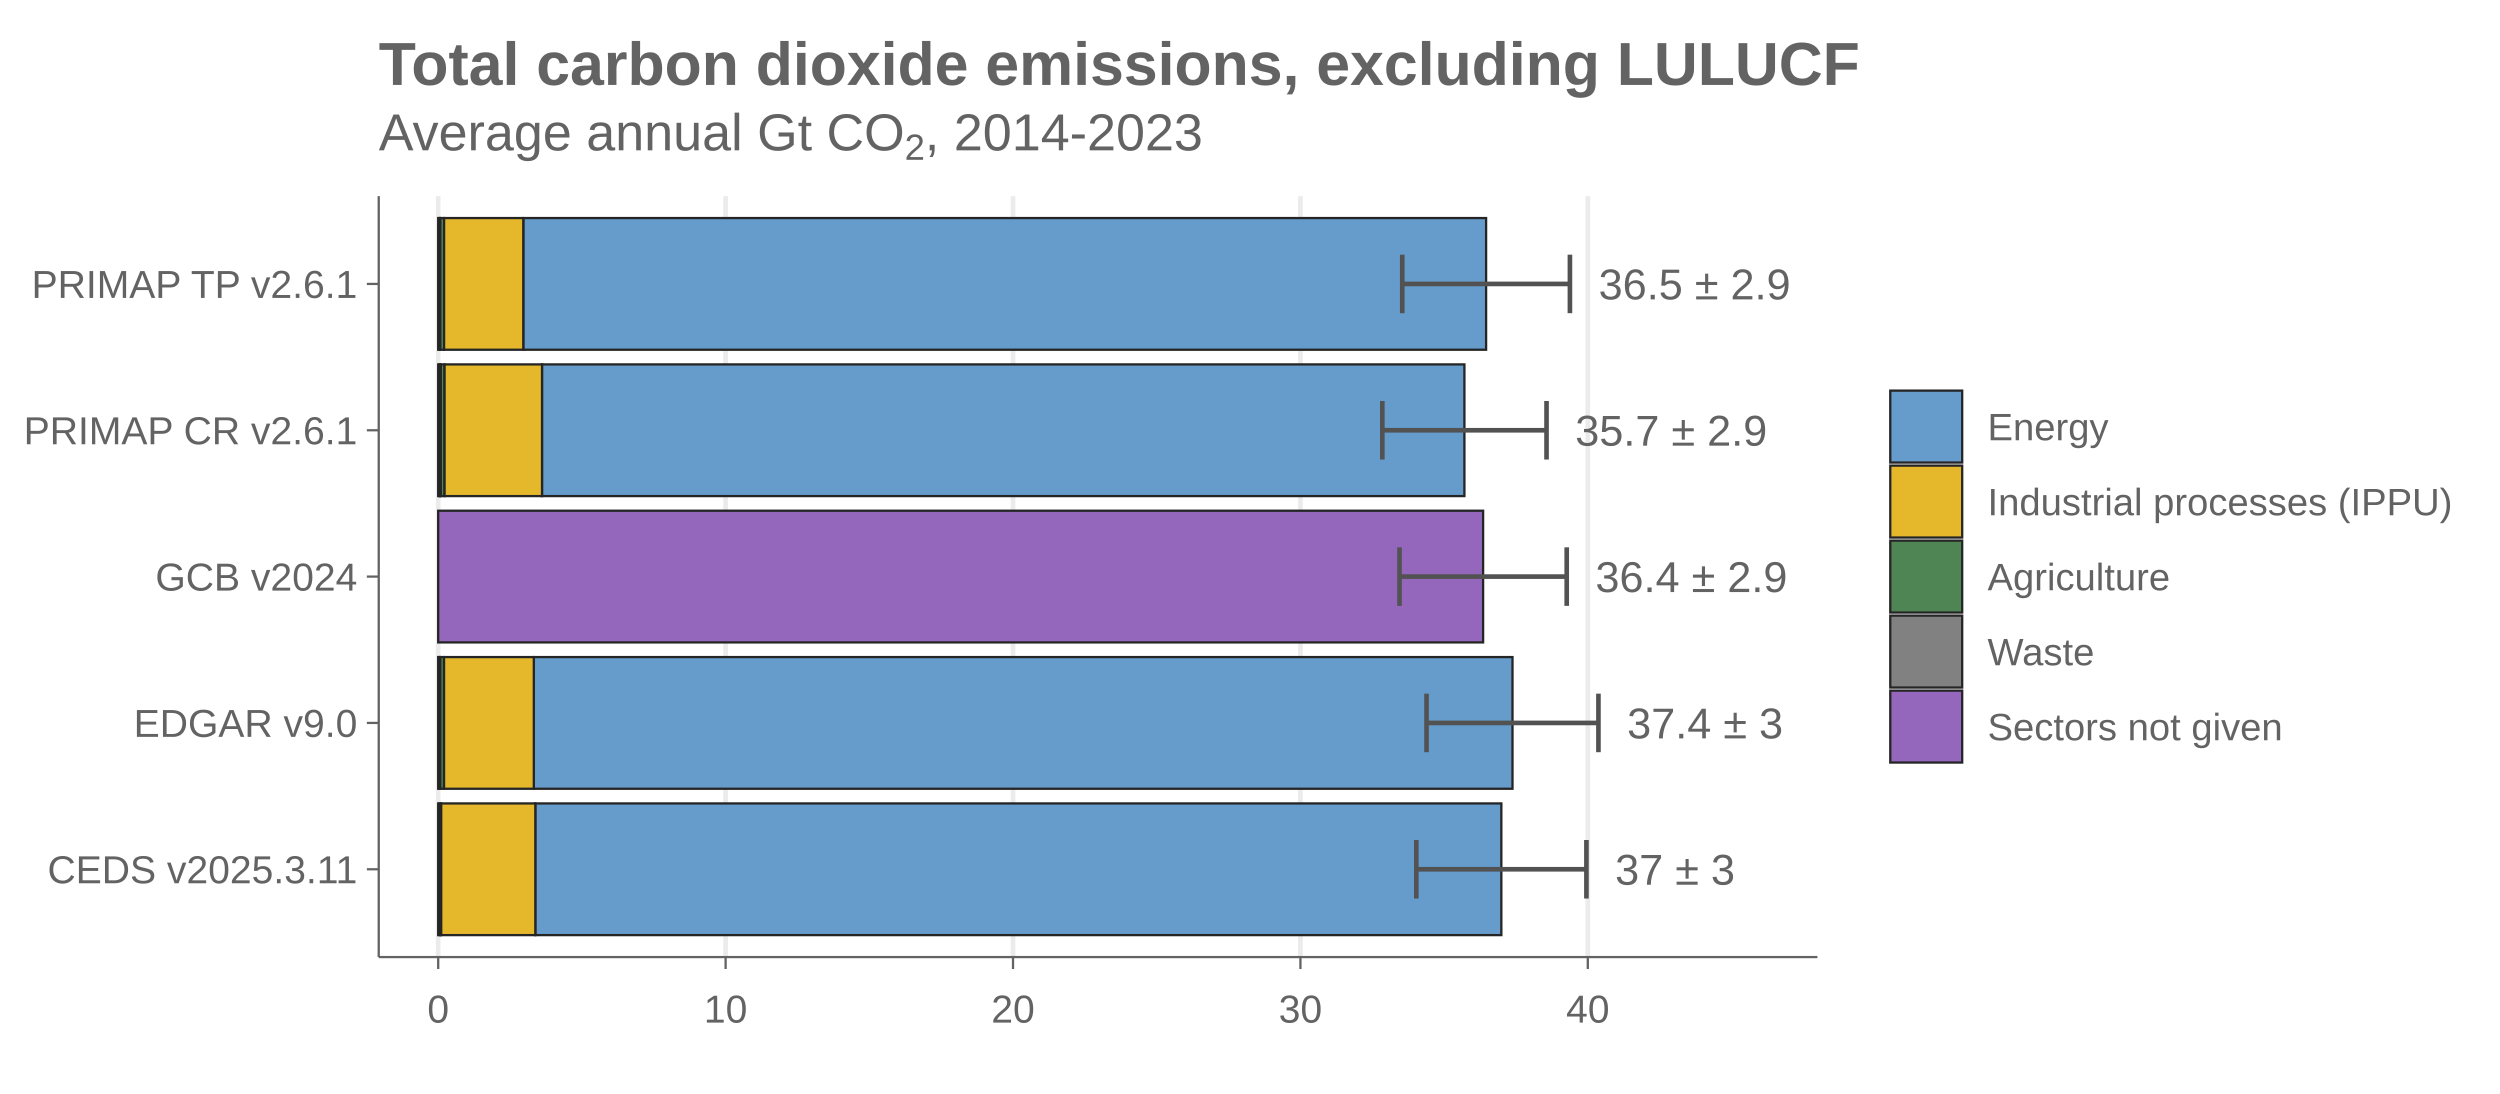
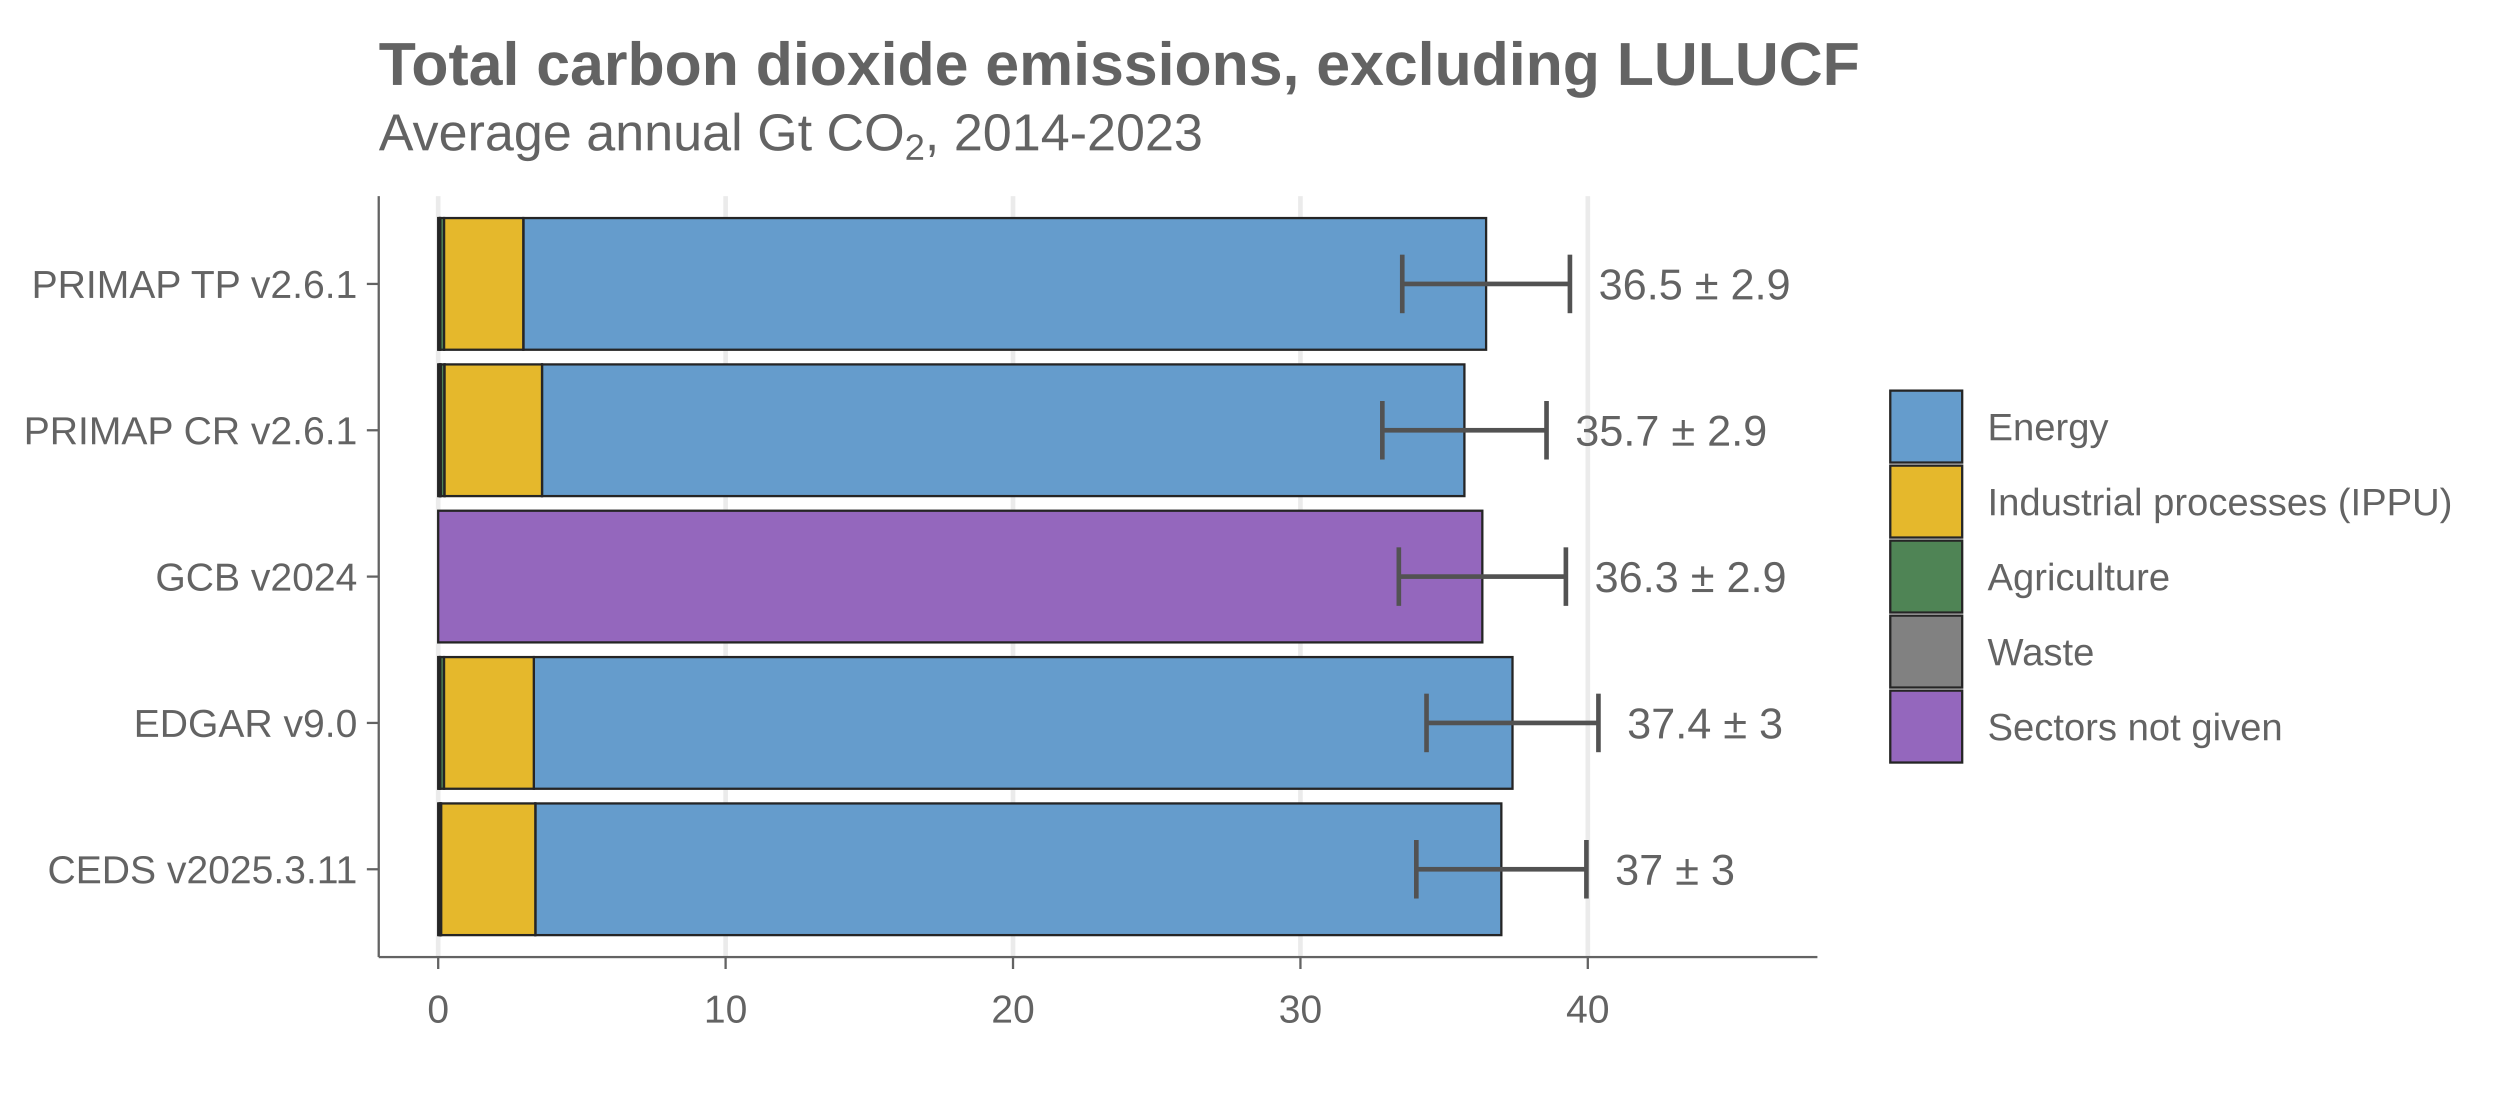
<svg xmlns="http://www.w3.org/2000/svg" class="svglite" width="576.00pt" height="252.00pt" viewBox="0 0 576.00 252.00">
  <defs>
    <style type="text/css">
    .svglite line, .svglite polyline, .svglite polygon, .svglite path, .svglite rect, .svglite circle {
      fill: none;
      stroke: #000000;
      stroke-linecap: round;
      stroke-linejoin: round;
      stroke-miterlimit: 10.00;
    }
    .svglite text {
      white-space: pre;
    }
  </style>
  </defs>
  <rect width="100%" height="100%" style="stroke: none; fill: #FFFFFF;" />
  <defs>
    <clipPath id="cpMC4wMHw1NzYuMDB8MC4wMHwyNTIuMDA=">
      <rect x="0.00" y="0.00" width="576.00" height="252.00" />
    </clipPath>
  </defs>
  <g clip-path="url(#cpMC4wMHw1NzYuMDB8MC4wMHwyNTIuMDA=)">
    <rect x="0.00" y="0.00" width="576.00" height="252.00" style="stroke-width: 1.07; stroke: #FFFFFF; fill: #FFFFFF;" />
  </g>
  <defs>
    <clipPath id="cpODcuMjZ8NDE4LjczfDQ1LjE5fDIyMC41MQ==">
      <rect x="87.26" y="45.19" width="331.47" height="175.32" />
    </clipPath>
  </defs>
  <g clip-path="url(#cpODcuMjZ8NDE4LjczfDQ1LjE5fDIyMC41MQ==)">
    <polyline points="100.96,220.51 100.96,45.19 " style="stroke-width: 1.07; stroke: #EBEBEB; stroke-linecap: butt;" />
    <polyline points="167.18,220.51 167.18,45.19 " style="stroke-width: 1.07; stroke: #EBEBEB; stroke-linecap: butt;" />
    <polyline points="233.40,220.51 233.40,45.19 " style="stroke-width: 1.07; stroke: #EBEBEB; stroke-linecap: butt;" />
    <polyline points="299.62,220.51 299.62,45.19 " style="stroke-width: 1.07; stroke: #EBEBEB; stroke-linecap: butt;" />
    <polyline points="365.83,220.51 365.83,45.19 " style="stroke-width: 1.07; stroke: #EBEBEB; stroke-linecap: butt;" />
    <rect x="101.62" y="185.11" width="0.00" height="30.34" style="stroke-width: 0.53; stroke: #252525; stroke-linecap: butt; stroke-linejoin: miter; fill: #4F8455;" />
    <rect x="123.33" y="185.11" width="222.58" height="30.34" style="stroke-width: 0.53; stroke: #252525; stroke-linecap: butt; stroke-linejoin: miter; fill: #659CCC;" />
    <rect x="101.62" y="185.11" width="21.72" height="30.34" style="stroke-width: 0.53; stroke: #252525; stroke-linecap: butt; stroke-linejoin: miter; fill: #E5B82C;" />
    <rect x="100.96" y="185.11" width="0.31" height="30.34" style="stroke-width: 0.53; stroke: #252525; stroke-linecap: butt; stroke-linejoin: miter; fill: #7F7F7F;" />
    <rect x="101.28" y="185.11" width="0.34" height="30.34" style="stroke-width: 0.53; stroke: #252525; stroke-linecap: butt; stroke-linejoin: miter; fill: #818181;" />
    <rect x="101.39" y="151.39" width="0.92" height="30.34" style="stroke-width: 0.53; stroke: #252525; stroke-linecap: butt; stroke-linejoin: miter; fill: #4F8455;" />
    <rect x="123.00" y="151.39" width="225.48" height="30.34" style="stroke-width: 0.53; stroke: #252525; stroke-linecap: butt; stroke-linejoin: miter; fill: #659CCC;" />
    <rect x="102.31" y="151.39" width="20.68" height="30.34" style="stroke-width: 0.53; stroke: #252525; stroke-linecap: butt; stroke-linejoin: miter; fill: #E5B82C;" />
    <rect x="100.96" y="151.39" width="0.31" height="30.34" style="stroke-width: 0.53; stroke: #252525; stroke-linecap: butt; stroke-linejoin: miter; fill: #7F7F7F;" />
    <rect x="101.28" y="151.39" width="0.12" height="30.34" style="stroke-width: 0.53; stroke: #252525; stroke-linecap: butt; stroke-linejoin: miter; fill: #818181;" />
-     <rect x="100.96" y="117.67" width="240.75" height="30.34" style="stroke-width: 0.53; stroke: #252525; stroke-linecap: butt; stroke-linejoin: miter; fill: #9467BD;" />
+     <rect x="100.96" y="117.67" width="240.57" height="30.34" style="stroke-width: 0.53; stroke: #252525; stroke-linecap: butt; stroke-linejoin: miter; fill: #9467BD;" />
    <rect x="101.54" y="83.96" width="0.89" height="30.34" style="stroke-width: 0.53; stroke: #252525; stroke-linecap: butt; stroke-linejoin: miter; fill: #4F8455;" />
    <rect x="124.88" y="83.96" width="212.52" height="30.34" style="stroke-width: 0.53; stroke: #252525; stroke-linecap: butt; stroke-linejoin: miter; fill: #659CCC;" />
    <rect x="102.43" y="83.96" width="22.45" height="30.34" style="stroke-width: 0.53; stroke: #252525; stroke-linecap: butt; stroke-linejoin: miter; fill: #E5B82C;" />
    <rect x="100.96" y="83.96" width="0.31" height="30.34" style="stroke-width: 0.53; stroke: #252525; stroke-linecap: butt; stroke-linejoin: miter; fill: #7F7F7F;" />
    <rect x="101.27" y="83.96" width="0.26" height="30.34" style="stroke-width: 0.53; stroke: #252525; stroke-linecap: butt; stroke-linejoin: miter; fill: #818181;" />
    <rect x="101.40" y="50.24" width="0.93" height="30.34" style="stroke-width: 0.53; stroke: #252525; stroke-linecap: butt; stroke-linejoin: miter; fill: #4F8455;" />
    <rect x="120.57" y="50.24" width="221.83" height="30.34" style="stroke-width: 0.53; stroke: #252525; stroke-linecap: butt; stroke-linejoin: miter; fill: #659CCC;" />
    <rect x="102.32" y="50.24" width="18.24" height="30.34" style="stroke-width: 0.53; stroke: #252525; stroke-linecap: butt; stroke-linejoin: miter; fill: #E5B82C;" />
    <rect x="100.96" y="50.24" width="0.31" height="30.34" style="stroke-width: 0.53; stroke: #252525; stroke-linecap: butt; stroke-linejoin: miter; fill: #7F7F7F;" />
    <rect x="101.28" y="50.24" width="0.12" height="30.34" style="stroke-width: 0.53; stroke: #252525; stroke-linecap: butt; stroke-linejoin: miter; fill: #818181;" />
    <polyline points="365.51,207.02 365.51,193.53 " style="stroke-width: 1.07; stroke: #525252; stroke-linecap: butt;" />
    <polyline points="365.51,200.28 326.32,200.28 " style="stroke-width: 1.07; stroke: #525252; stroke-linecap: butt;" />
    <polyline points="326.32,207.02 326.32,193.53 " style="stroke-width: 1.07; stroke: #525252; stroke-linecap: butt;" />
    <polyline points="368.28,173.30 368.28,159.82 " style="stroke-width: 1.07; stroke: #525252; stroke-linecap: butt;" />
    <polyline points="368.28,166.56 328.67,166.56 " style="stroke-width: 1.07; stroke: #525252; stroke-linecap: butt;" />
    <polyline points="328.67,173.30 328.67,159.82 " style="stroke-width: 1.07; stroke: #525252; stroke-linecap: butt;" />
-     <polyline points="360.97,139.59 360.97,126.10 " style="stroke-width: 1.07; stroke: #525252; stroke-linecap: butt;" />
-     <polyline points="360.97,132.85 322.45,132.85 " style="stroke-width: 1.07; stroke: #525252; stroke-linecap: butt;" />
-     <polyline points="322.45,139.59 322.45,126.10 " style="stroke-width: 1.07; stroke: #525252; stroke-linecap: butt;" />
+     <polyline points="360.78,139.59 360.78,126.10 " style="stroke-width: 1.07; stroke: #525252; stroke-linecap: butt;" />
+     <polyline points="360.78,132.85 322.29,132.85 " style="stroke-width: 1.07; stroke: #525252; stroke-linecap: butt;" />
+     <polyline points="322.29,139.59 322.29,126.10 " style="stroke-width: 1.07; stroke: #525252; stroke-linecap: butt;" />
    <polyline points="356.32,105.87 356.32,92.39 " style="stroke-width: 1.07; stroke: #525252; stroke-linecap: butt;" />
    <polyline points="356.32,99.13 318.49,99.13 " style="stroke-width: 1.07; stroke: #525252; stroke-linecap: butt;" />
    <polyline points="318.49,105.87 318.49,92.39 " style="stroke-width: 1.07; stroke: #525252; stroke-linecap: butt;" />
    <polyline points="361.71,72.16 361.71,58.67 " style="stroke-width: 1.07; stroke: #525252; stroke-linecap: butt;" />
    <polyline points="361.71,65.42 323.08,65.42 " style="stroke-width: 1.07; stroke: #525252; stroke-linecap: butt;" />
    <polyline points="323.08,72.16 323.08,58.67 " style="stroke-width: 1.07; stroke: #525252; stroke-linecap: butt;" />
    <text x="372.13" y="203.84" style="font-size: 9.96px;fill: #636363; font-family: &quot;Arial&quot;;" textLength="27.60px" lengthAdjust="spacingAndGlyphs">37 ± 3</text>
    <text x="374.90" y="170.13" style="font-size: 9.96px;fill: #636363; font-family: &quot;Arial&quot;;" textLength="35.90px" lengthAdjust="spacingAndGlyphs">37.4 ± 3</text>
-     <text x="367.59" y="136.41" style="font-size: 9.96px;fill: #636363; font-family: &quot;Arial&quot;;" textLength="44.20px" lengthAdjust="spacingAndGlyphs">36.4 ± 2.9</text>
+     <text x="367.40" y="136.41" style="font-size: 9.96px;fill: #636363; font-family: &quot;Arial&quot;;" textLength="44.20px" lengthAdjust="spacingAndGlyphs">36.3 ± 2.9</text>
    <text x="362.94" y="102.69" style="font-size: 9.96px;fill: #636363; font-family: &quot;Arial&quot;;" textLength="44.20px" lengthAdjust="spacingAndGlyphs">35.7 ± 2.9</text>
    <text x="368.33" y="68.98" style="font-size: 9.96px;fill: #636363; font-family: &quot;Arial&quot;;" textLength="44.20px" lengthAdjust="spacingAndGlyphs">36.5 ± 2.9</text>
  </g>
  <g clip-path="url(#cpMC4wMHw1NzYuMDB8MC4wMHwyNTIuMDA=)">
    <polyline points="87.26,220.51 87.26,45.19 " style="stroke-width: 0.53; stroke: #636363; stroke-linecap: butt;" />
    <text x="82.33" y="203.50" text-anchor="end" style="font-size: 9.00px;fill: #636363; font-family: &quot;Arial&quot;;" textLength="71.37px" lengthAdjust="spacingAndGlyphs">CEDS v2025.3.11</text>
    <text x="82.33" y="169.78" text-anchor="end" style="font-size: 9.00px;fill: #636363; font-family: &quot;Arial&quot;;" textLength="51.52px" lengthAdjust="spacingAndGlyphs">EDGAR v9.0</text>
    <text x="82.33" y="136.07" text-anchor="end" style="font-size: 9.00px;fill: #636363; font-family: &quot;Arial&quot;;" textLength="46.52px" lengthAdjust="spacingAndGlyphs">GCB v2024</text>
    <text x="82.33" y="102.35" text-anchor="end" style="font-size: 9.00px;fill: #636363; font-family: &quot;Arial&quot;;" textLength="76.85px" lengthAdjust="spacingAndGlyphs">PRIMAP CR v2.6.1</text>
    <text x="82.33" y="68.64" text-anchor="end" style="font-size: 9.00px;fill: #636363; font-family: &quot;Arial&quot;;" textLength="75.02px" lengthAdjust="spacingAndGlyphs">PRIMAP TP v2.6.1</text>
    <polyline points="84.52,200.28 87.26,200.28 " style="stroke-width: 0.53; stroke: #636363; stroke-linecap: butt;" />
    <polyline points="84.52,166.56 87.26,166.56 " style="stroke-width: 0.53; stroke: #636363; stroke-linecap: butt;" />
    <polyline points="84.52,132.85 87.26,132.85 " style="stroke-width: 0.53; stroke: #636363; stroke-linecap: butt;" />
    <polyline points="84.52,99.13 87.26,99.13 " style="stroke-width: 0.53; stroke: #636363; stroke-linecap: butt;" />
    <polyline points="84.52,65.42 87.26,65.42 " style="stroke-width: 0.53; stroke: #636363; stroke-linecap: butt;" />
    <polyline points="87.26,220.51 418.73,220.51 " style="stroke-width: 0.53; stroke: #636363; stroke-linecap: butt;" />
    <polyline points="100.96,223.25 100.96,220.51 " style="stroke-width: 0.53; stroke: #636363; stroke-linecap: butt;" />
    <polyline points="167.18,223.25 167.18,220.51 " style="stroke-width: 0.53; stroke: #636363; stroke-linecap: butt;" />
    <polyline points="233.40,223.25 233.40,220.51 " style="stroke-width: 0.53; stroke: #636363; stroke-linecap: butt;" />
    <polyline points="299.62,223.25 299.62,220.51 " style="stroke-width: 0.53; stroke: #636363; stroke-linecap: butt;" />
    <polyline points="365.83,223.25 365.83,220.51 " style="stroke-width: 0.53; stroke: #636363; stroke-linecap: butt;" />
    <text x="100.96" y="235.61" text-anchor="middle" style="font-size: 9.00px;fill: #636363; font-family: &quot;Arial&quot;;" textLength="5.00px" lengthAdjust="spacingAndGlyphs">0</text>
    <text x="167.18" y="235.61" text-anchor="middle" style="font-size: 9.00px;fill: #636363; font-family: &quot;Arial&quot;;" textLength="10.01px" lengthAdjust="spacingAndGlyphs">10</text>
    <text x="233.40" y="235.61" text-anchor="middle" style="font-size: 9.00px;fill: #636363; font-family: &quot;Arial&quot;;" textLength="10.01px" lengthAdjust="spacingAndGlyphs">20</text>
    <text x="299.62" y="235.61" text-anchor="middle" style="font-size: 9.00px;fill: #636363; font-family: &quot;Arial&quot;;" textLength="10.01px" lengthAdjust="spacingAndGlyphs">30</text>
    <text x="365.83" y="235.61" text-anchor="middle" style="font-size: 9.00px;fill: #636363; font-family: &quot;Arial&quot;;" textLength="10.01px" lengthAdjust="spacingAndGlyphs">40</text>
    <rect x="429.69" y="84.17" width="140.83" height="97.36" style="stroke-width: 1.07; stroke: none; fill: #FFFFFF;" />
    <rect x="435.52" y="90.00" width="16.57" height="16.57" style="stroke-width: 0.53; stroke: #252525; stroke-linecap: butt; stroke-linejoin: miter; fill: #659CCC;" />
    <rect x="435.52" y="107.28" width="16.57" height="16.57" style="stroke-width: 0.53; stroke: #252525; stroke-linecap: butt; stroke-linejoin: miter; fill: #E5B82C;" />
    <rect x="435.52" y="124.56" width="16.57" height="16.57" style="stroke-width: 0.53; stroke: #252525; stroke-linecap: butt; stroke-linejoin: miter; fill: #4F8455;" />
    <rect x="435.52" y="141.84" width="16.57" height="16.57" style="stroke-width: 0.53; stroke: #252525; stroke-linecap: butt; stroke-linejoin: miter; fill: #818181;" />
    <rect x="435.52" y="159.12" width="16.57" height="16.57" style="stroke-width: 0.53; stroke: #252525; stroke-linecap: butt; stroke-linejoin: miter; fill: #9467BD;" />
    <text x="457.93" y="101.44" style="font-size: 8.80px;fill: #636363; font-family: &quot;Arial&quot;;" textLength="27.89px" lengthAdjust="spacingAndGlyphs">Energy</text>
    <text x="457.93" y="118.72" style="font-size: 8.80px;fill: #636363; font-family: &quot;Arial&quot;;" textLength="107.11px" lengthAdjust="spacingAndGlyphs">Industrial processes (IPPU)</text>
    <text x="457.93" y="136.00" style="font-size: 8.80px;fill: #636363; font-family: &quot;Arial&quot;;" textLength="42.06px" lengthAdjust="spacingAndGlyphs">Agriculture</text>
    <text x="457.93" y="153.28" style="font-size: 8.80px;fill: #636363; font-family: &quot;Arial&quot;;" textLength="24.62px" lengthAdjust="spacingAndGlyphs">Waste</text>
    <text x="457.93" y="170.56" style="font-size: 8.80px;fill: #636363; font-family: &quot;Arial&quot;;" textLength="68.01px" lengthAdjust="spacingAndGlyphs">Sectors not given</text>
    <text x="87.26" y="34.64" style="font-size: 12.00px;fill: #636363; font-family: &quot;Arial&quot;;" textLength="99.86px" lengthAdjust="spacingAndGlyphs">Average annual Gt</text>
    <text x="187.13" y="34.64" style="font-size: 12.00px;fill: #636363; font-family: &quot;Arial&quot;;" textLength="3.29px" lengthAdjust="spacingAndGlyphs"> </text>
    <text x="190.42" y="34.64" style="font-size: 12.00px;fill: #636363; font-family: &quot;Arial&quot;;" textLength="8.67px" lengthAdjust="spacingAndGlyphs">C</text>
    <text x="199.09" y="34.64" style="font-size: 12.00px;fill: #636363; font-family: &quot;Arial&quot;;" textLength="9.34px" lengthAdjust="spacingAndGlyphs">O</text>
    <text x="208.43" y="36.82" style="font-size: 8.40px;fill: #636363; font-family: &quot;Arial&quot;;" textLength="4.67px" lengthAdjust="spacingAndGlyphs">2</text>
    <text x="213.09" y="34.64" style="font-size: 12.00px;fill: #636363; font-family: &quot;Arial&quot;;" textLength="64.06px" lengthAdjust="spacingAndGlyphs">, 2014-2023</text>
    <text x="87.26" y="19.57" style="font-size: 14.00px; font-weight: bold;fill: #636363; font-family: &quot;Arial&quot;;" textLength="341.08px" lengthAdjust="spacingAndGlyphs">Total carbon dioxide emissions, excluding LULUCF</text>
  </g>
</svg>
